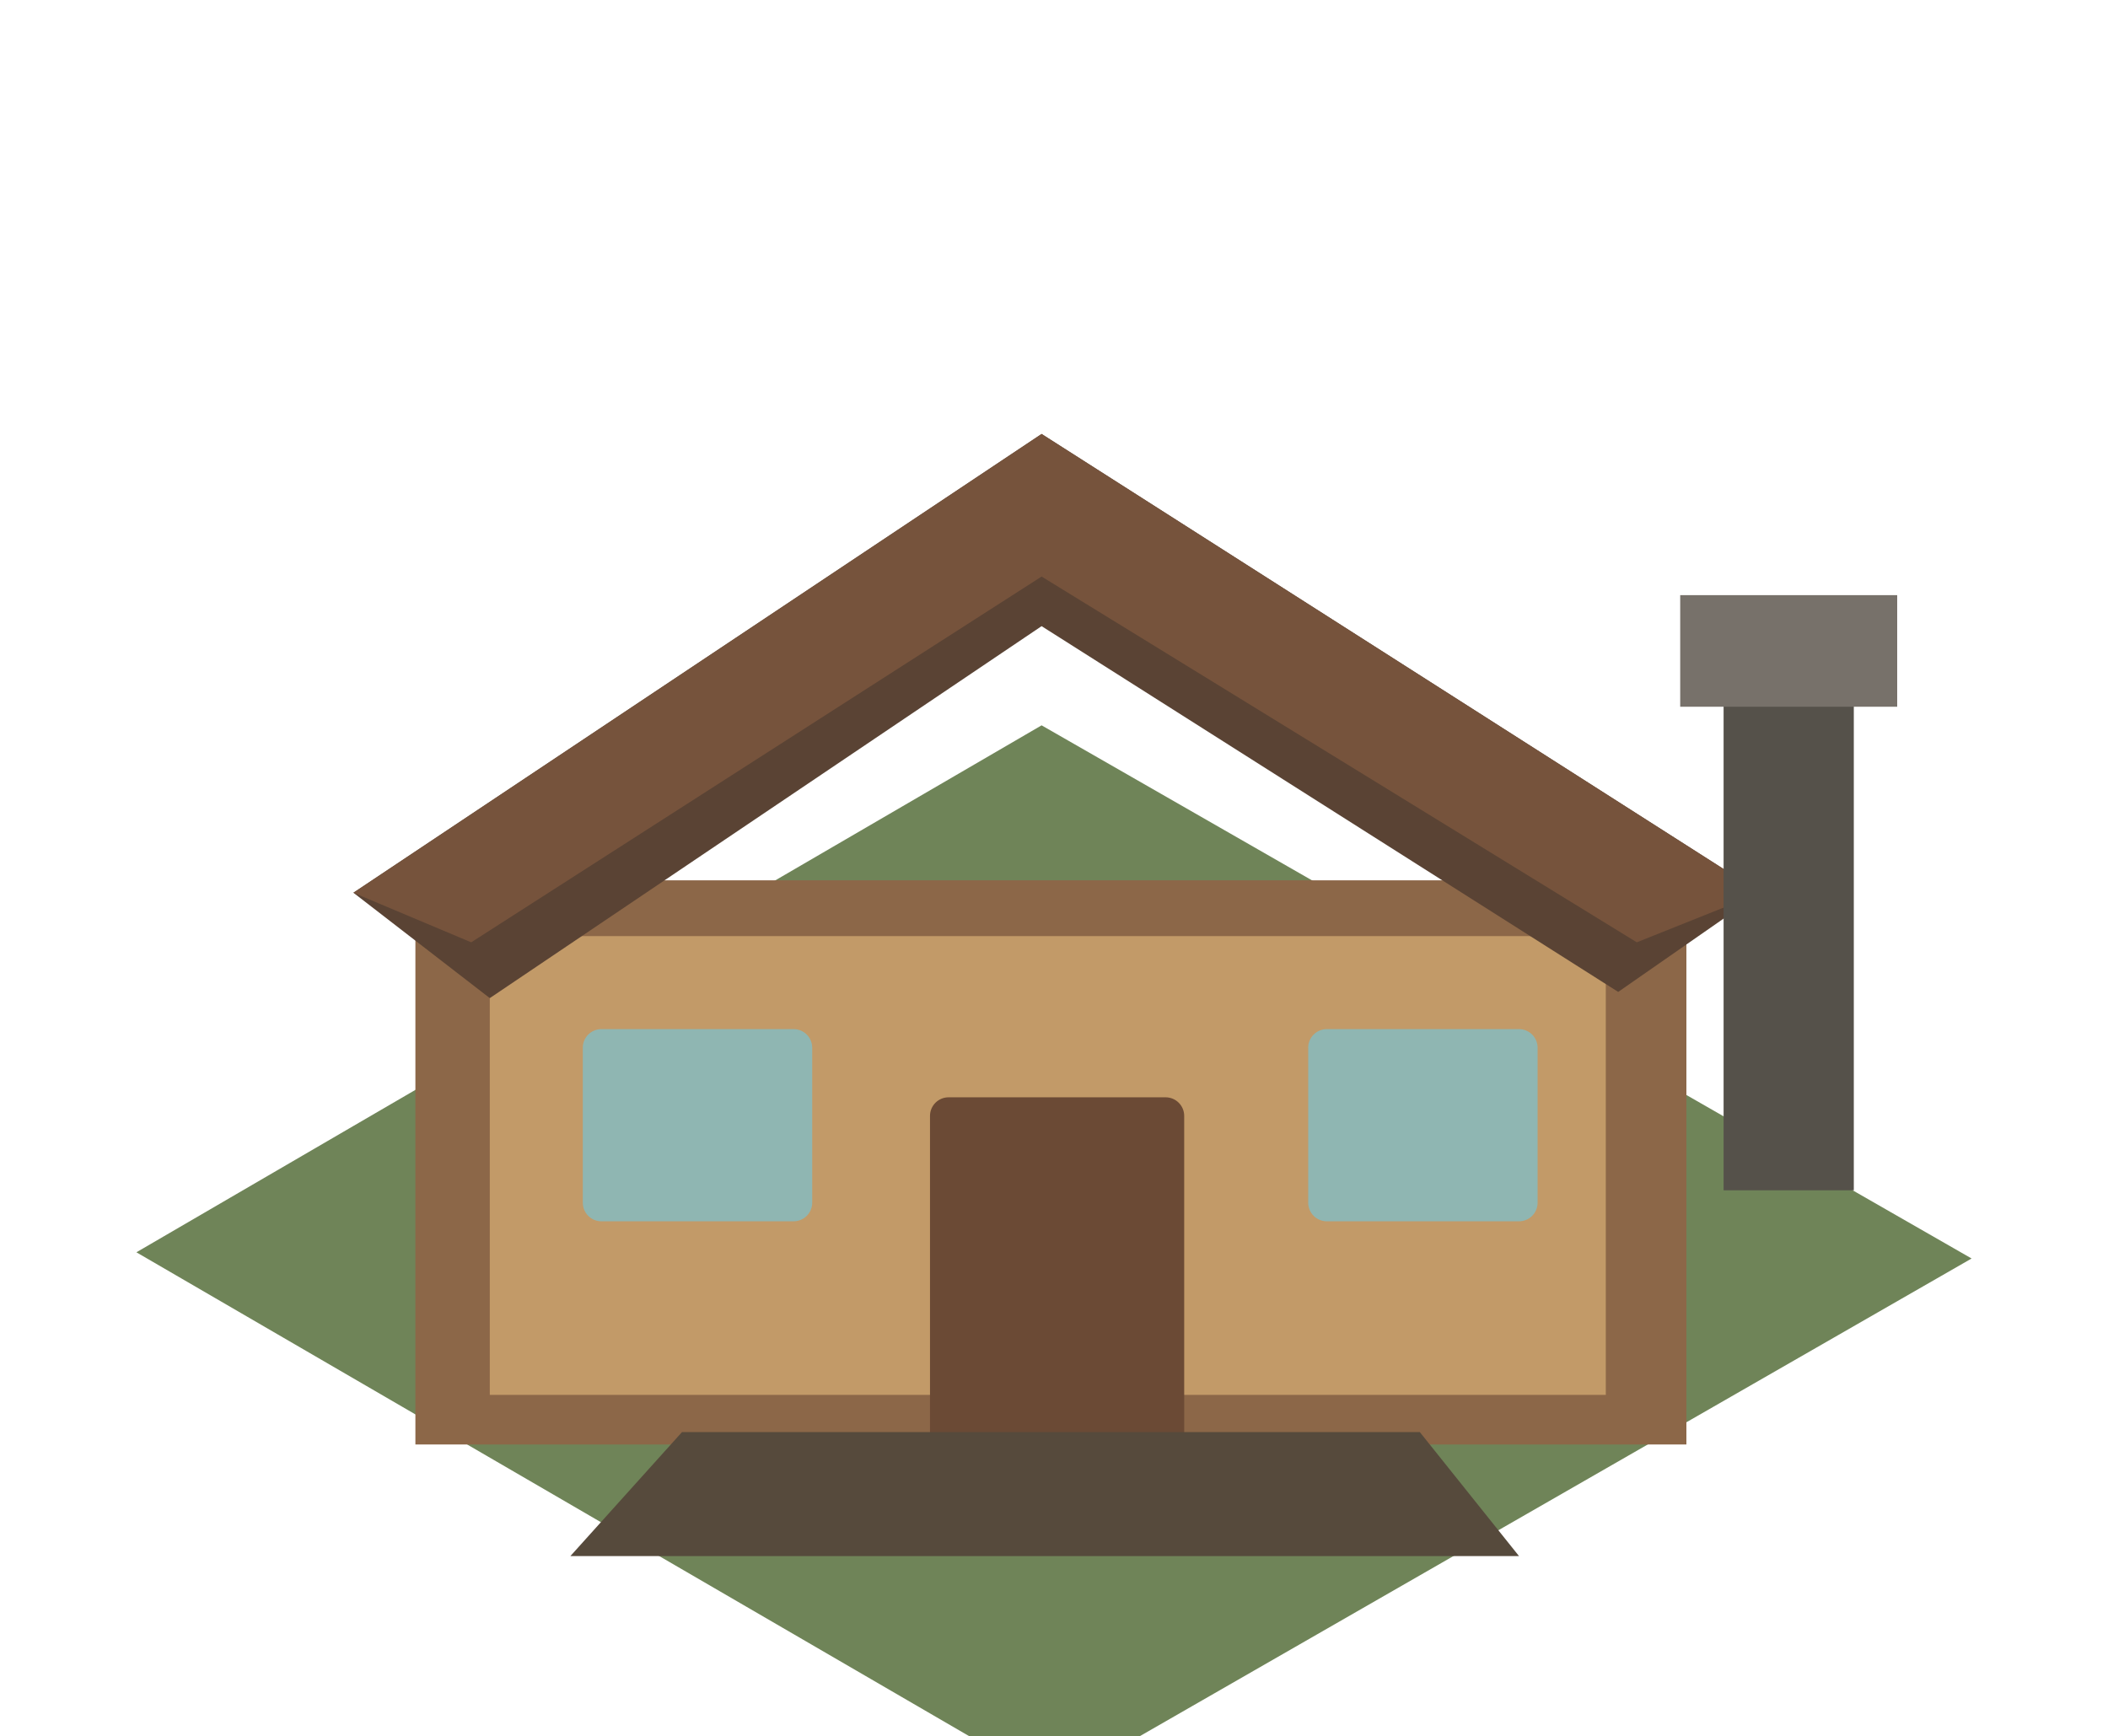
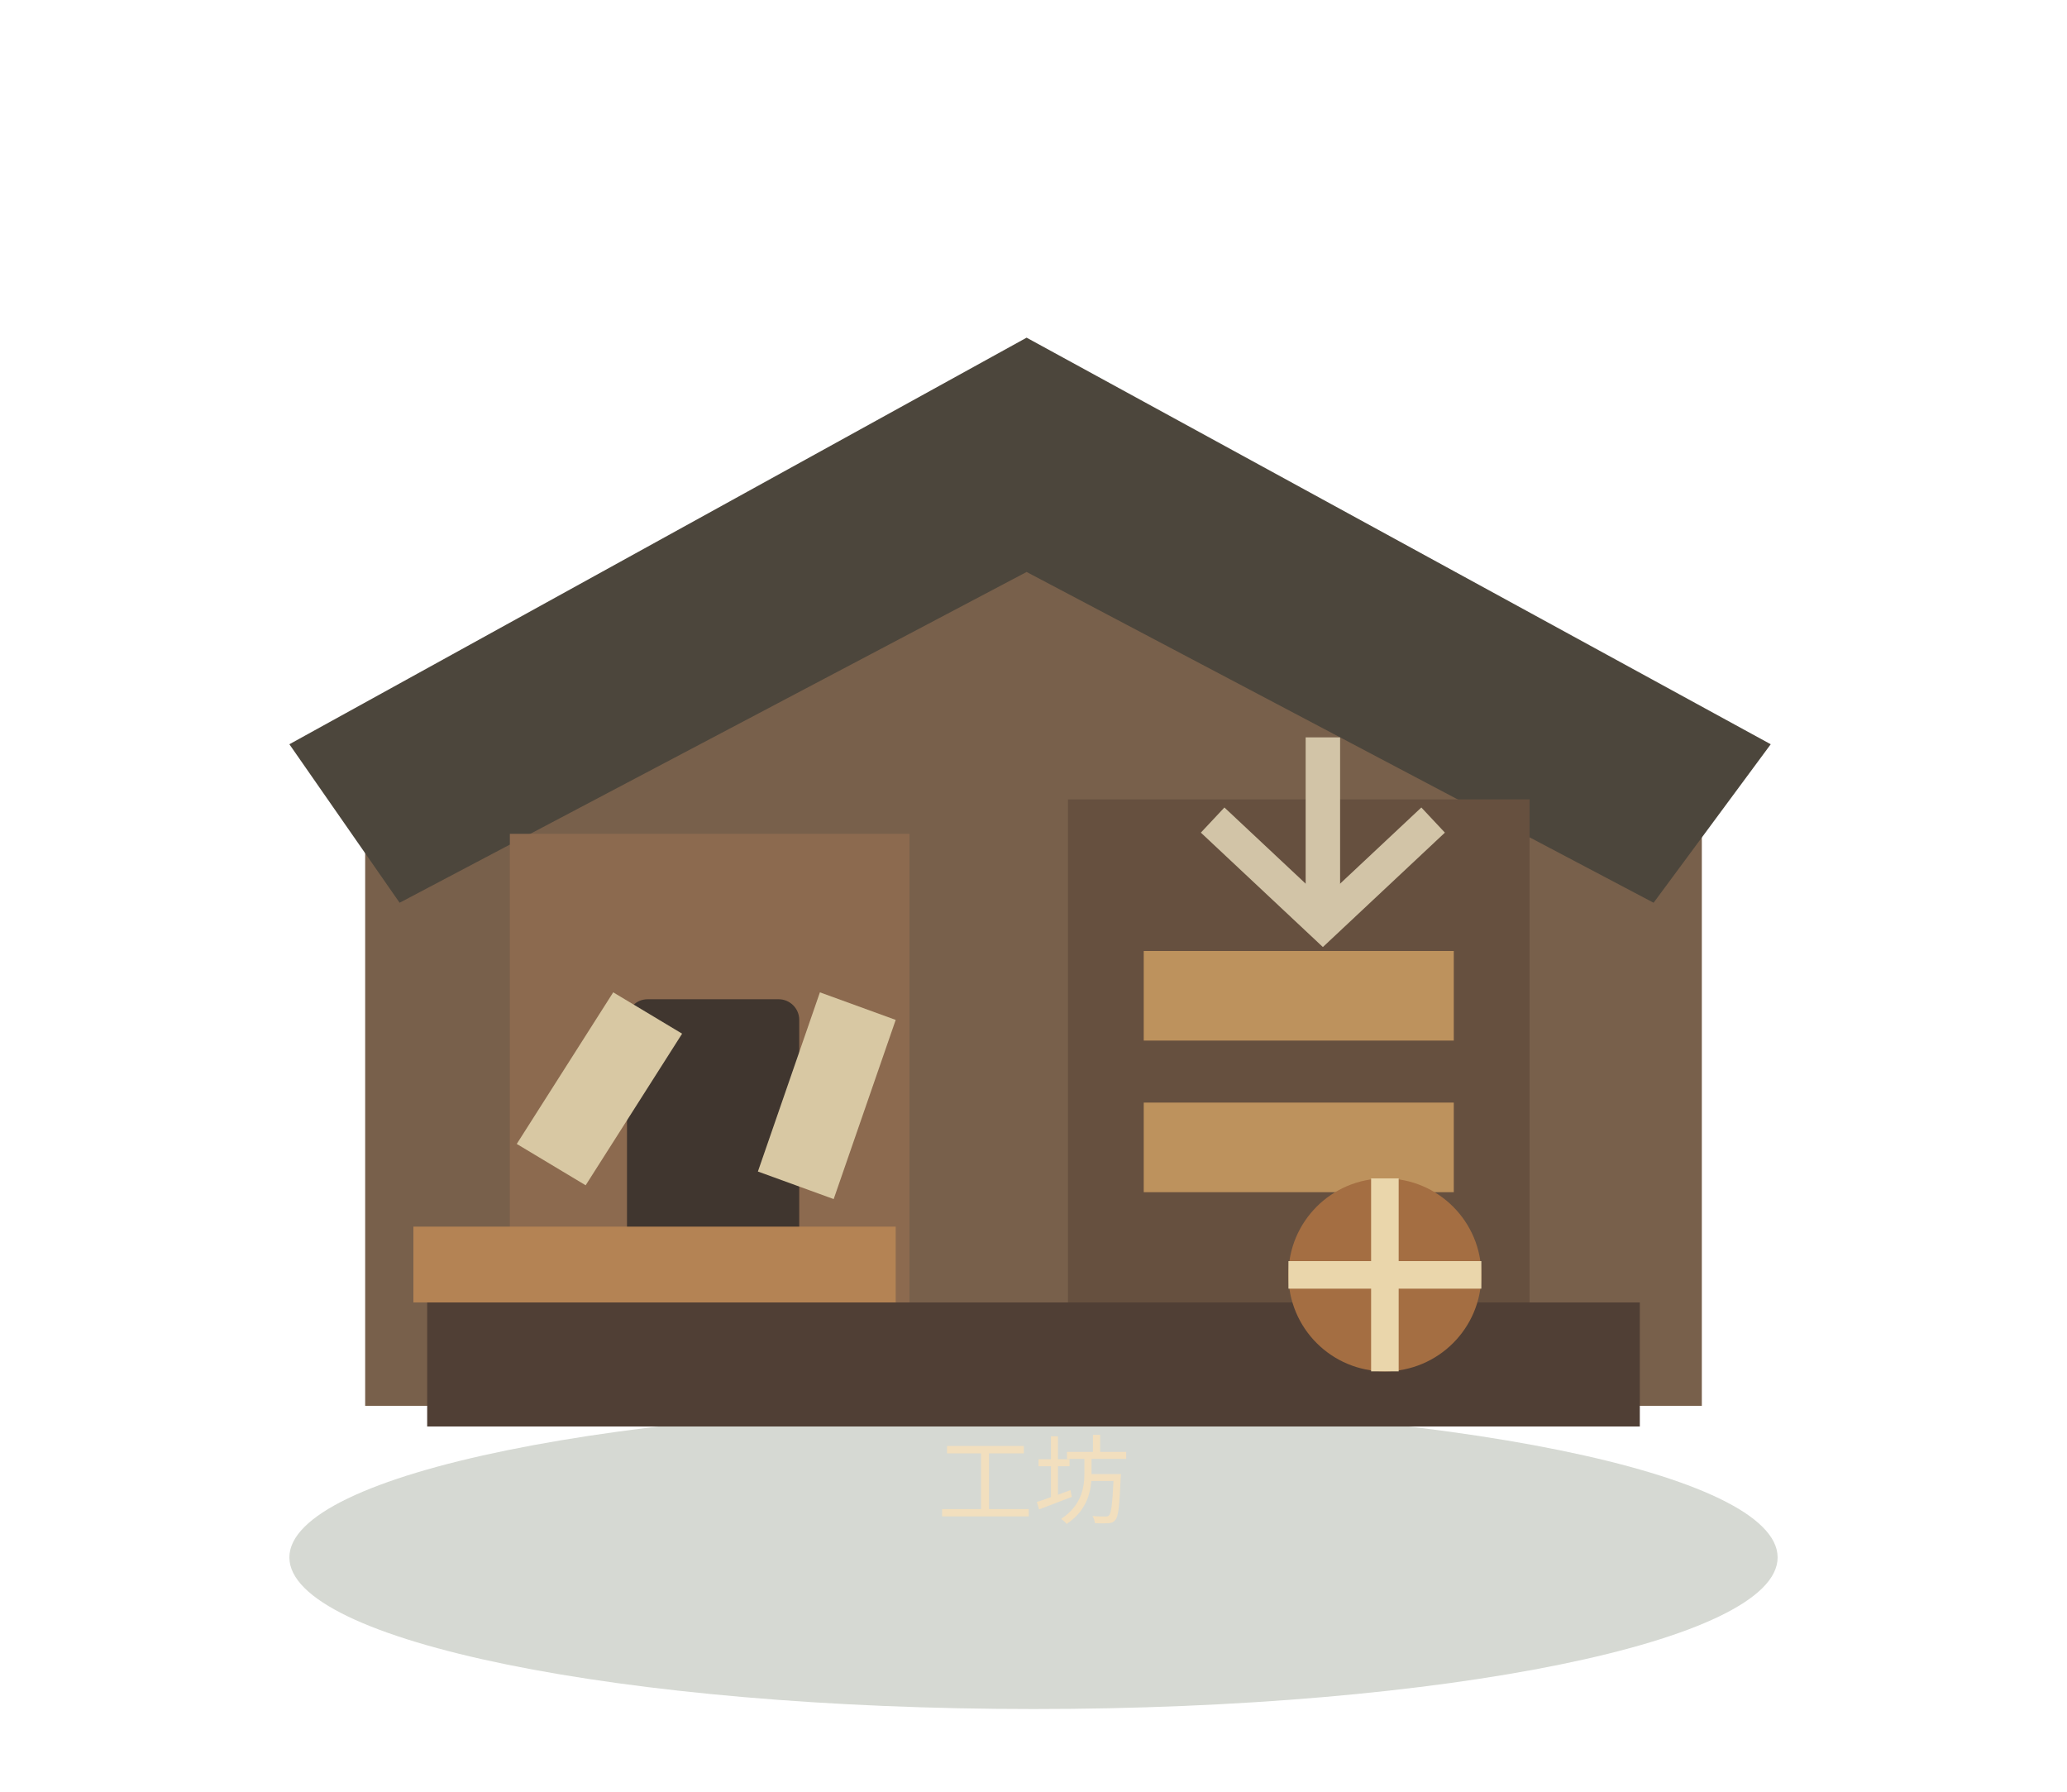
- <svg xmlns="http://www.w3.org/2000/svg" viewBox="0 0 340 280">
-   <path fill="#6f8458" d="M22 202 168 117l150 86-148 85z" />
-   <path fill="#8c6748" d="M67 142h205v91H67z" />
-   <path fill="#c29a68" d="M79 151h180v74H79z" />
-   <path fill="#5a4334" d="m57 144 111-74 116 74-23 16-93-59-89 60z" />
-   <path fill="#76533c" d="m168 70 116 74-20 8-96-59-92 59-19-8z" />
-   <rect x="150" y="177" width="41" height="57" rx="3" fill="#6b4a35" />
-   <rect x="94" y="166" width="37" height="31" rx="3" fill="#8fb6b2" />
-   <rect x="211" y="166" width="37" height="31" rx="3" fill="#8fb6b2" />
-   <path fill="#55514a" d="M278 105h21v87h-21z" />
-   <path fill="#77716a" d="M271 96h35v18h-35z" />
-   <path fill="#564a3c" d="M110 231h119l16 20H92z" />
+ <svg xmlns="http://www.w3.org/2000/svg" viewBox="0 0 300 260">
+   <ellipse cx="150" cy="226" rx="108" ry="22" fill="#526146" opacity=".24" />
+   <path d="M53 204V104l96-48 98 48v100Z" fill="#78604b" />
+   <path d="M42 108l107-59 108 59-17 23-91-48-91 48Z" fill="#4c463c" />
+   <rect x="74" y="121" width="58" height="83" fill="#8c6a4f" />
+   <rect x="155" y="116" width="67" height="88" fill="#66503f" />
+   <rect x="91" y="145" width="25" height="59" rx="3" fill="#40362f" />
+   <path d="M166 138h45v13h-45ZM166 160h45v13h-45Z" fill="#bd925d" />
+   <path d="M176 119l16 15 16-15" fill="none" stroke="#d2c4a7" stroke-width="5" />
+   <path d="M192 107v28" stroke="#d2c4a7" stroke-width="5" />
+   <path d="M62 189h176v18H62Z" fill="#503f35" />
+   <path d="M60 178h70v11H60Z" fill="#b48354" />
+   <path d="M75 166l14-22 10 6-14 22M110 170l9-26 11 4-9 26" fill="#d8c8a3" />
+   <circle cx="201" cy="185" r="14" fill="#a46e42" />
+   <path d="M201 171v28M187 185h28" stroke="#ead6ab" stroke-width="4" />
+   <text x="150" y="220" text-anchor="middle" font-family="sans-serif" font-size="14" fill="#f2dfbe">工坊</text>
</svg>
